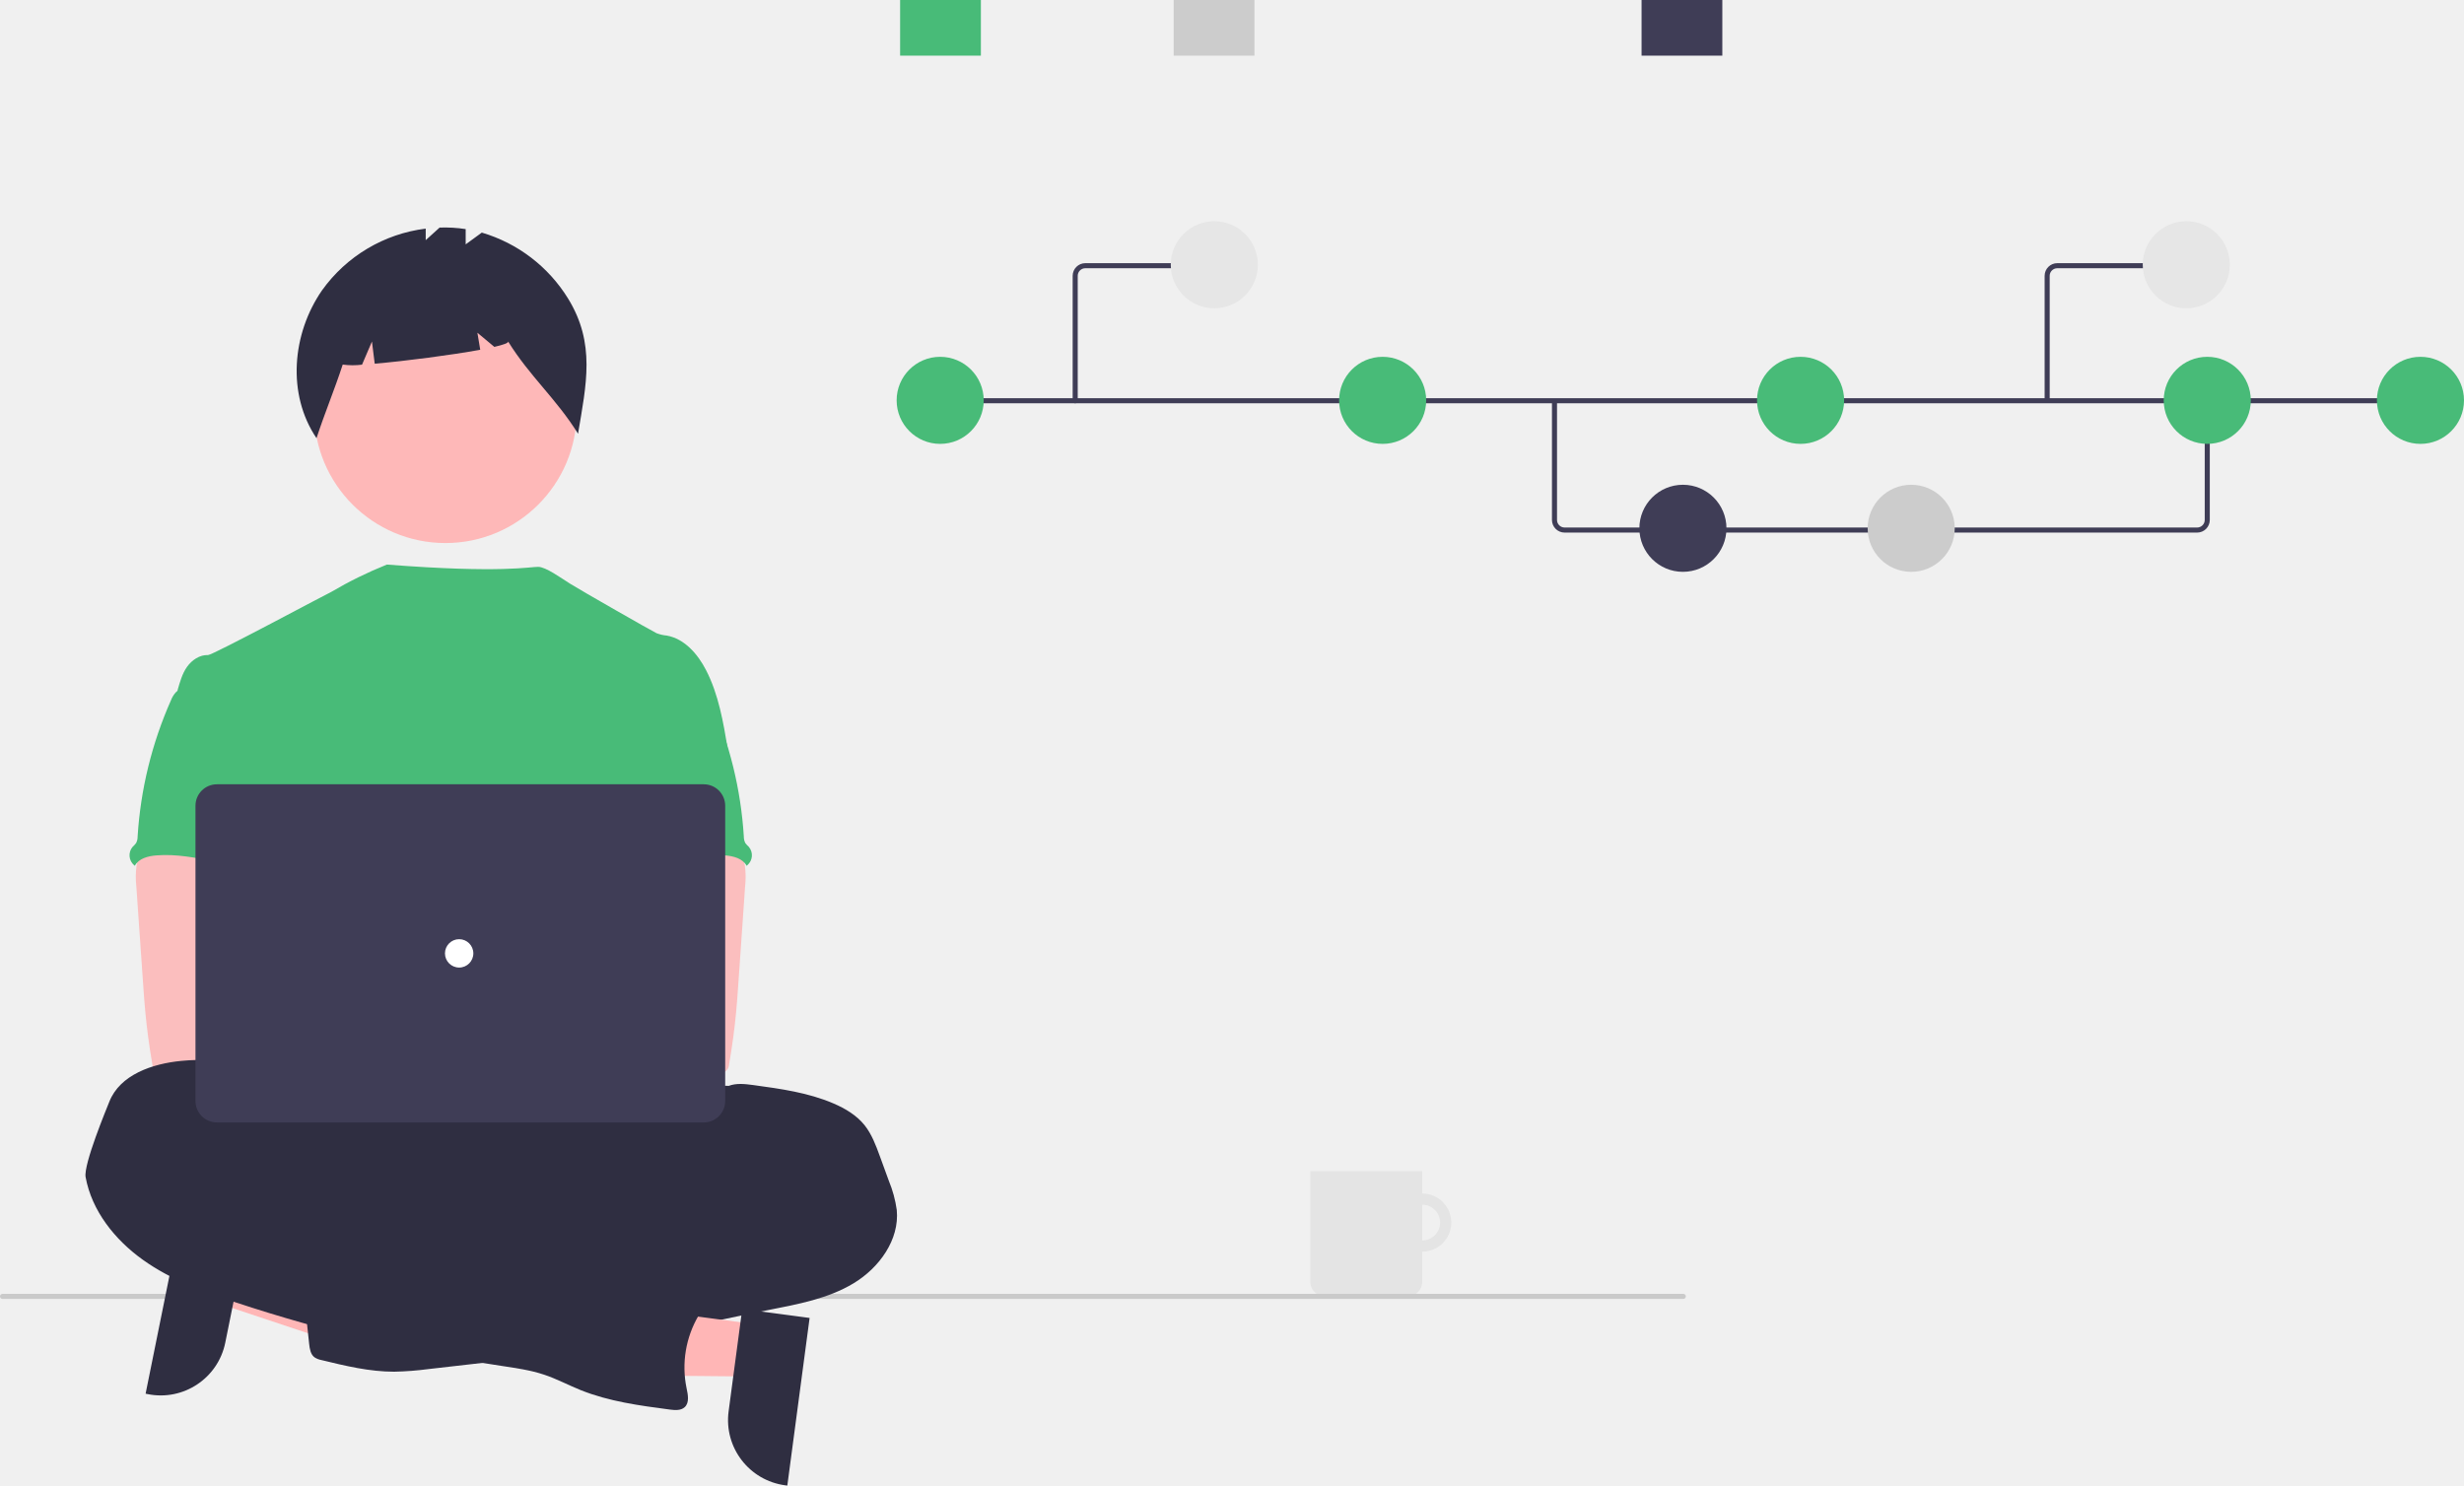
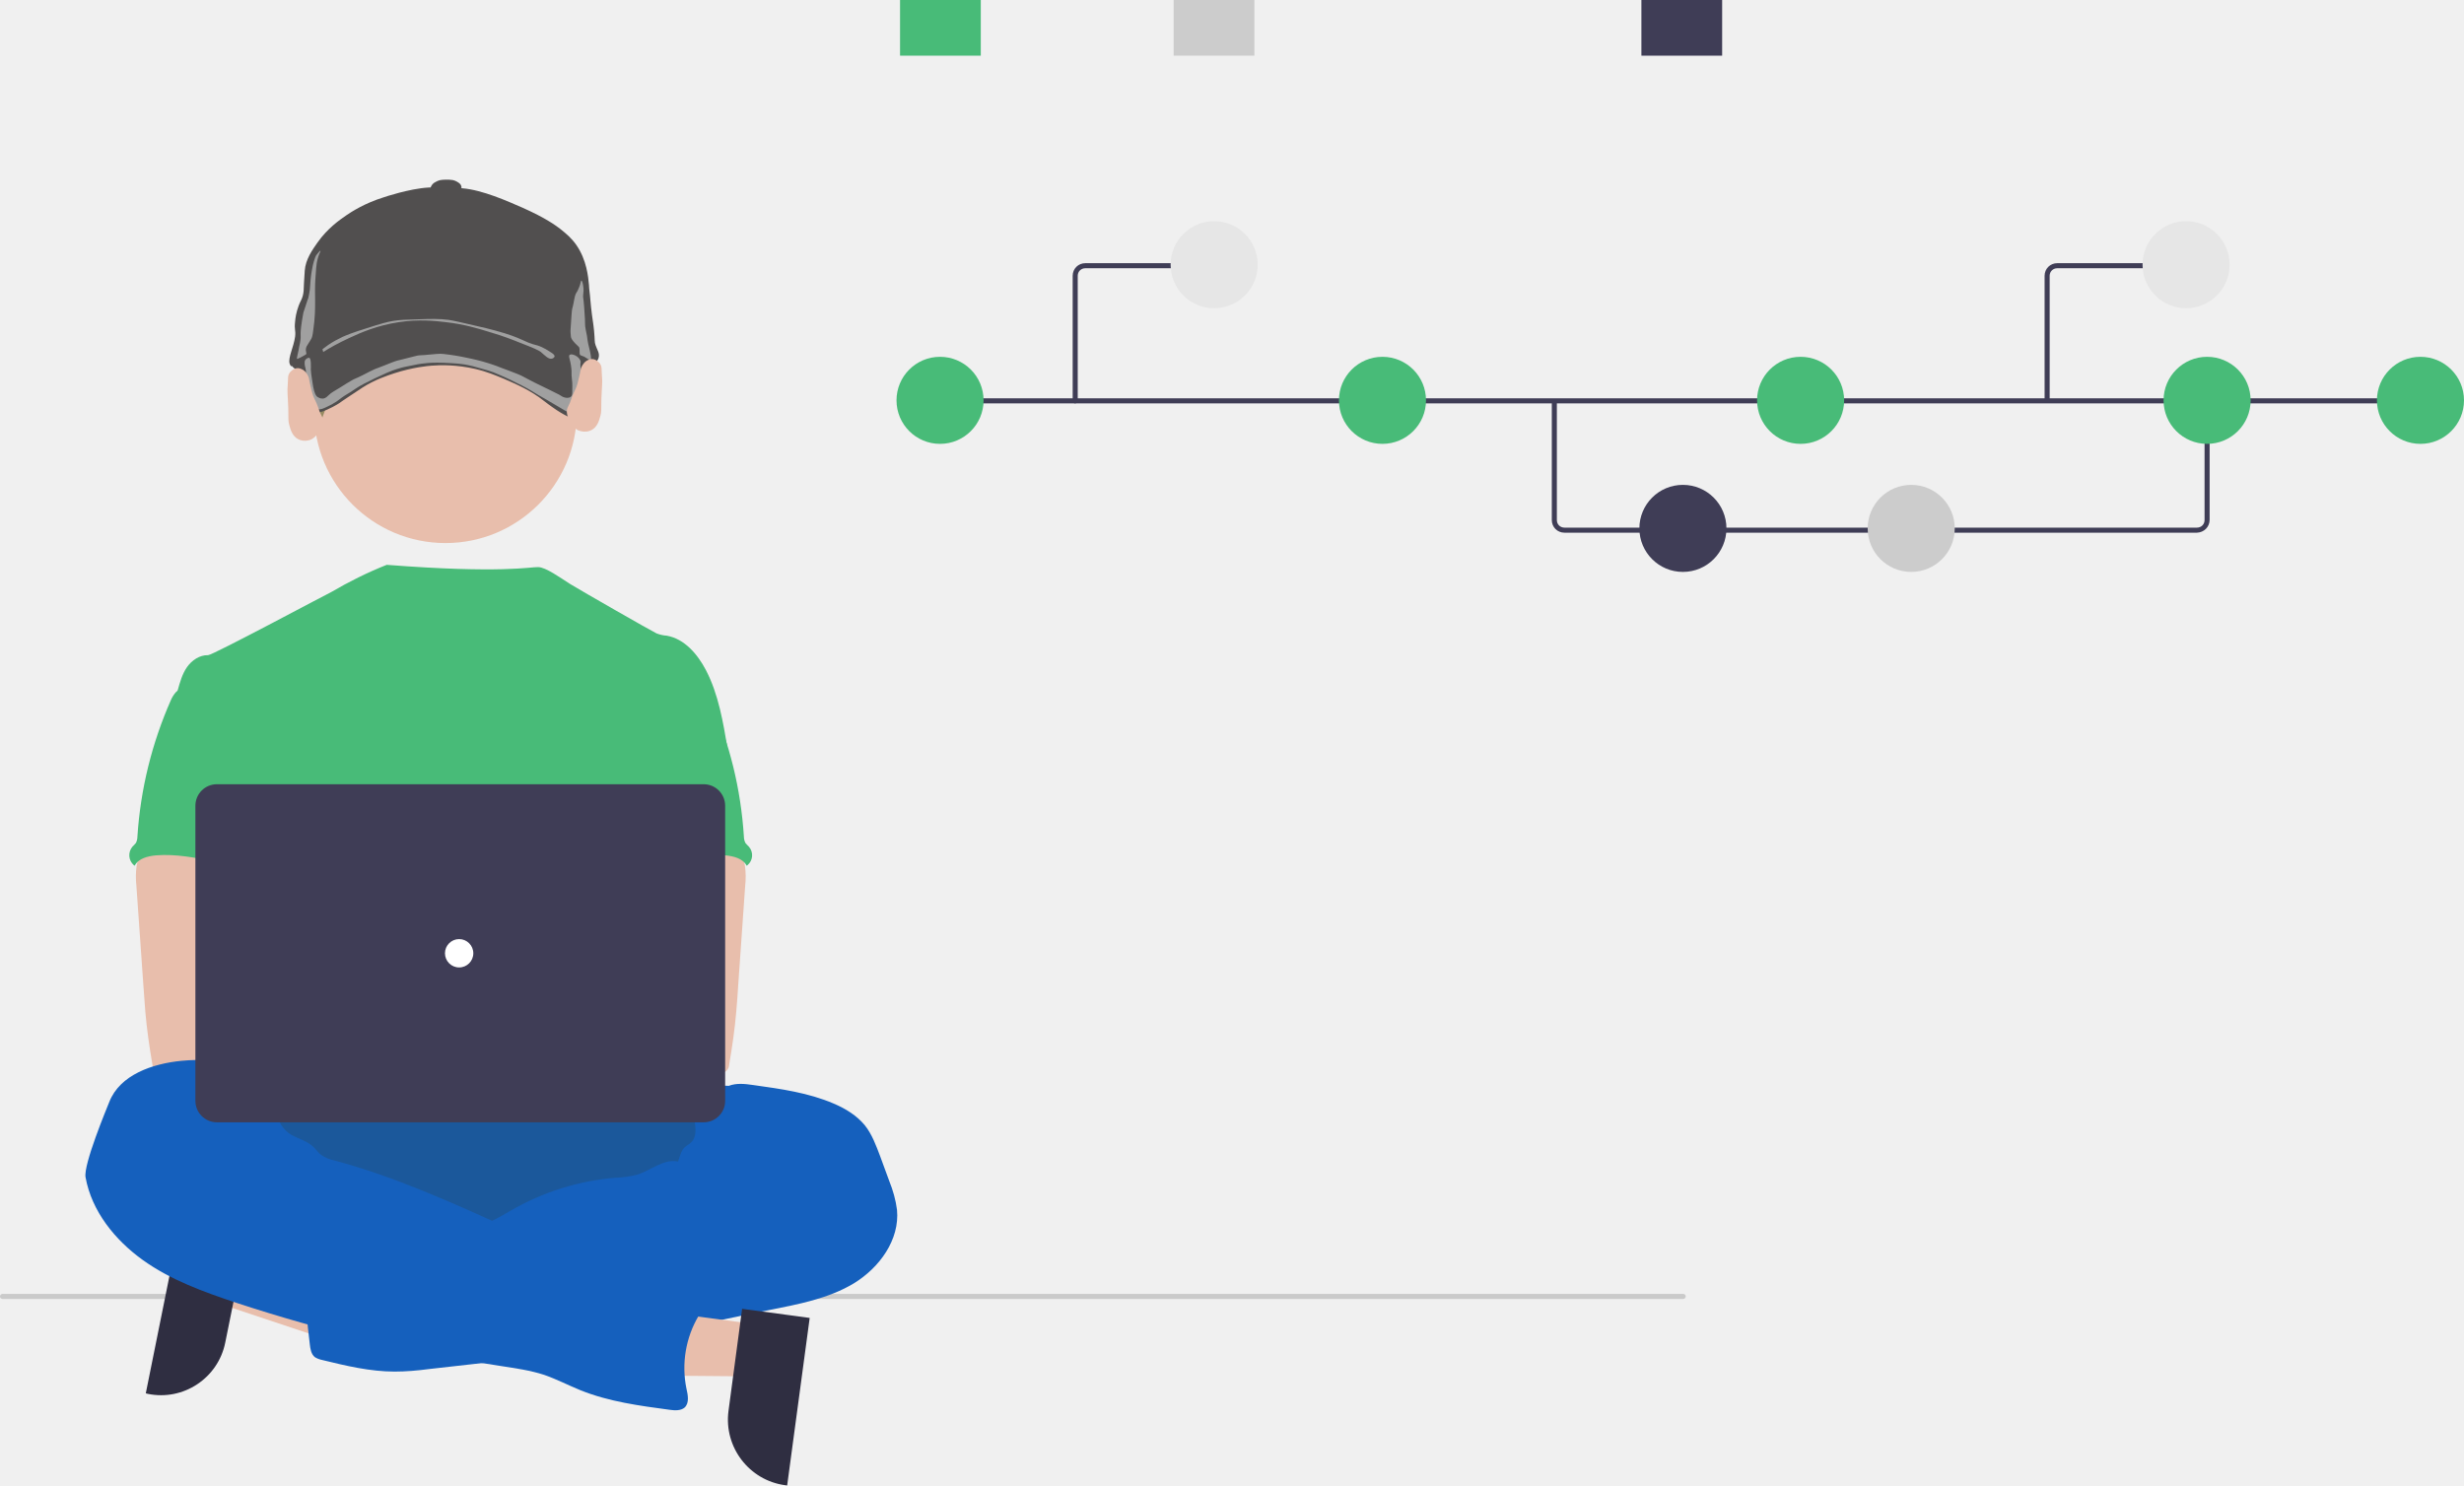
- <svg xmlns="http://www.w3.org/2000/svg" id="e7334088-53de-4589-99a2-090044ddfc90" data-name="Layer 1" width="973.461" height="587.025" viewBox="0 0 973.461 587.025">
-   <g id="f9b32178-6d95-472d-b482-6662972666de" data-name="Group 100">
-     <path id="f4b94a19-cbe0-459a-95a6-6ea3b3d72055" data-name="Path 1465" d="M675.147,628.1a11.49,11.49,0,1,0,11.49,11.49h0A11.49,11.49,0,0,0,675.147,628.1Zm0,18.561a7.071,7.071,0,1,1,7.071-7.071v0A7.071,7.071,0,0,1,675.147,646.661Z" transform="translate(-113.2693 -156.4874)" fill="#e4e4e4" />
-     <path id="abc0e0b3-f22e-4bee-9929-c6879640924e" data-name="Path 1467" d="M630.954,619.261h44.193v43.739a5.757,5.757,0,0,1-5.757,5.757h-32.679a5.757,5.757,0,0,1-5.757-5.757V619.261Z" transform="translate(-113.2693 -156.4874)" fill="#e4e4e4" />
-   </g>
-   <path id="e24b6f19-a0a0-4e73-9cfc-bbb7635ad236" data-name="Path 944" d="M778.403,669.758h-664.237a1.006,1.006,0,0,1,0-2h664.237a1.006,1.006,0,0,1,0,2Z" transform="translate(-113.2693 -156.4874)" fill="#cacaca" />
-   <polygon points="89.41 494.381 85.302 514.694 161.695 540.208 167.759 510.228 89.41 494.381" fill="#ffb6b6" />
-   <path d="M210.36,647.029l-8.091,40.003-0.0.002a26.011,26.011,0,0,1-30.65,20.335l-.828-.168,13.248-65.496Z" transform="translate(-113.2693 -156.4874)" fill="#2f2e41" />
-   <circle id="fd4e5ab9-ffc8-4bbb-9267-3af70c31dae1" data-name="Ellipse 276" cx="175.979" cy="162.713" r="51.871" fill="#feb8b8" />
-   <path id="a8c9bbe2-1461-49cf-8211-f8d251166dc5" data-name="Path 1461" d="M337.697,274.45a59.907,59.907,0,0,0-34.081-26.052l-6.368,4.647v-6.034a55.143,55.143,0,0,0-10.3-.6l-5.494,4.971v-4.558a59.335,59.335,0,0,0-40.932,24.347c-11.931,17.2-13.945,41.129-2.21,58.467,3.221-9.9,7.131-19.189,10.353-29.088a29.299,29.299,0,0,0,7.633.037l3.919-9.145,1.095,8.758c12.148-1.058,30.166-3.382,41.682-5.511l-1.12-6.719,6.7,5.583c3.528-.812,5.623-1.549,5.45-2.112,8.565,13.808,19.047,22.627,27.611,36.435C344.888,308.406,348.632,292.217,337.697,274.45Z" transform="translate(-113.2693 -156.4874)" fill="#2f2e41" />
-   <ellipse id="f6be96d1-713f-4c17-812c-ecd79c56fe95" data-name="Ellipse 260" cx="192.856" cy="464.787" rx="133.56" ry="37.359" fill="#2f2e41" />
-   <path d="M400.808,452.588c-1.784-10.731-3.624-21.668-8.611-31.335-3.278-6.332-8.481-12.366-15.495-13.618a14.99,14.99,0,0,1-4.035-.934c-2.055-.99-29.673-16.756-34.063-19.502-3.769-2.357-9.719-6.722-12.719-6.722-3.018-.066-14.591,2.627-59.76-.904a163.141,163.141,0,0,0-22.01,10.822c-.146-.096-46.882,25.001-48.638,24.935-3.325-.14-6.416,1.989-8.322,4.67-1.906,2.681-2.8,6-3.736,9.209,10.208,22.733,19.548,45.495,29.757,68.228a5.821,5.821,0,0,1,.738,2.8,6.834,6.834,0,0,1-1.27,2.8c-5.006,8.042-4.847,18.157-4.3,27.609.547,9.452,1.224,19.436-3,27.908-1.149,2.326-2.643,4.455-3.736,6.781-2.559,5.268-3.484,22.117-1.989,27.777l187.267,5.365C382.86,587.409,400.808,452.588,400.808,452.588Z" transform="translate(-113.2693 -156.4874)" fill="#48bb78" />
-   <path id="eb41f72e-aba6-4a16-bf55-c7027d2f1a4b" data-name="Path 1421" d="M167.233,498.445a33.063,33.063,0,0,0-.112,8.154l2.684,38.546c.252,3.633.5,7.257.841,10.881.644,7.033,1.606,14.01,2.8,20.977a3.736,3.736,0,0,0,3.829,3.633c11.815,2.5,24.022,2.4,36.08,1.719,18.4-1.027,65.474-2.97,68.35-6.706s1.2-9.779-2.55-12.8-65.871-10.386-65.871-10.386c.607-4.81,2.438-9.34,4.175-13.907,3.12-8.1,6.034-16.466,6.09-25.143s-3.213-17.8-10.321-22.771c-5.847-4.081-13.375-4.838-20.5-4.67-5.184.149-14.141-1.093-18.876.934C170.105,488.556,167.933,494.776,167.233,498.445Z" transform="translate(-113.2693 -156.4874)" fill="#fbbebe" />
-   <path id="a363f2f7-2464-40a1-ad01-344825aa0b75" data-name="Path 1423" d="M401.141,585.578c3.11-1.186,6.538-.757,9.872-.308,10.732,1.466,21.622,2.97,31.569,7.257,4.67,2,9.116,4.67,12.273,8.6,2.8,3.54,4.436,7.874,5.987,12.142l3.587,9.826a47.3,47.3,0,0,1,3.129,11.516c1.121,11.759-6.921,22.845-17.036,28.954s-22.023,8.284-33.624,10.563-23.247,4.8-34.8,7.472a140.086,140.086,0,0,1-16.373,3.222c-12.366,1.4-25.292-.663-37.042,3.428-4.67,1.635-9.256,4.063-14.1,5.193a87.745,87.745,0,0,1-9.751,1.485l-22.238,2.54a121.313,121.313,0,0,1-13.636,1.046c-9.713,0-19.268-2.3-28.7-4.6a7.258,7.258,0,0,1-2.8-1.13c-1.494-1.177-1.821-3.26-2.036-5.146q-1.429-12.525-2.5-25.077c-.224-2.718-.392-5.66,1.093-7.948,1.868-2.8,5.511-3.68,8.836-4.222a230.58,230.58,0,0,1,42.665-2.961c5.426-5.426,14.374-5.454,21.482-8.406a63.897,63.897,0,0,0,7.575-4.119,99.001,99.001,0,0,1,41.59-13.141,38.714,38.714,0,0,0,8.509-1.214c5.5-1.709,10.517-6.361,16.167-5.221.7-1.933,1.186-4.521,2.8-5.847.8-.682,1.793-1.139,2.531-1.868,1.56-1.578,1.7-4.063,1.466-6.267s-.757-4.464-.187-6.613a9.141,9.141,0,0,1,1.037-2.307C391.278,587.595,395.509,585.111,401.141,585.578Z" transform="translate(-113.2693 -156.4874)" fill="#2f2e41" />
-   <path id="b53ad979-99f4-4c6e-a0f8-957060c42096" data-name="Path 1430" d="M182.88,429.901a9.667,9.667,0,0,0-2.073,3.316,156.78,156.78,0,0,0-13.169,53.816,5.38,5.38,0,0,1-.607,2.606,11.403,11.403,0,0,1-1.373,1.485,5.156,5.156,0,0,0,.617,7.266q.127.107.261.206c1.541-2.9,5.23-3.848,8.509-4.1,15.7-1.242,31.036,6.062,46.783,5.511-1.111-3.839-2.709-7.528-3.615-11.413-4.007-17.251,5.987-36.033-.14-52.649-1.224-3.325-3.269-6.594-6.491-8.051a17.291,17.291,0,0,0-4.156-1.1c-3.979-.719-11.9-3.792-15.747-2.559-1.42.458-1.98,1.793-3.157,2.6C186.734,427.977,184.362,428.397,182.88,429.901Z" transform="translate(-113.2693 -156.4874)" fill="#48bb78" />
-   <path id="a1197c30-bfd4-4098-bcf9-2468e7a33bf1" data-name="Path 1421" d="M400.921,486.906c-4.735-2.027-13.692-.785-18.876-.934-7.125-.168-14.653.589-20.5,4.67-7.108,4.971-10.377,14.094-10.321,22.771s2.97,17.043,6.09,25.143c1.737,4.567,3.568,9.097,4.175,13.907,0,0-62.121,7.365-65.871,10.386s-5.426,9.064-2.55,12.8,92.615,7.487,104.43,4.987a3.736,3.736,0,0,0,3.829-3.633c1.194-6.967,2.156-13.944,2.8-20.977.341-3.624.589-7.248.841-10.881l2.684-38.546a33.064,33.064,0,0,0-.112-8.154C406.84,494.776,404.668,488.556,400.921,486.906Z" transform="translate(-113.2693 -156.4874)" fill="#fbbebe" />
-   <path id="ebe46053-6aac-4aa7-8615-21a6fa79538d" data-name="Path 1430" d="M386.251,426.835c-1.177-.807-1.737-2.142-3.157-2.6-3.847-1.233-11.768,1.84-15.747,2.559a17.291,17.291,0,0,0-4.156,1.1c-3.222,1.457-5.267,4.726-6.491,8.051-6.127,16.616,3.867,35.398-.14,52.649-.906,3.885-2.504,7.574-3.615,11.413,15.747.551,31.083-6.753,46.783-5.511,3.279.252,6.968,1.2,8.509,4.1q.134-.099.261-.206a5.156,5.156,0,0,0,.617-7.266,11.401,11.401,0,0,1-1.373-1.485,5.38,5.38,0,0,1-.607-2.606,156.78,156.78,0,0,0-13.169-53.816,9.667,9.667,0,0,0-2.073-3.316C390.411,428.397,388.039,427.977,386.251,426.835Z" transform="translate(-113.2693 -156.4874)" fill="#48bb78" />
-   <polygon points="299.243 523.378 296.513 543.921 215.975 543.166 220.005 512.846 299.243 523.378" fill="#ffb6b6" />
-   <path d="M433.122,677.272l-8.804,66.24-.838-.111a26.011,26.011,0,0,1-22.356-29.208l0-.002,5.377-40.457Z" transform="translate(-113.2693 -156.4874)" fill="#2f2e41" />
-   <path id="a0b0f7ea-4ed9-4447-aa64-e2335b2c3196" data-name="Path 1427" d="M223.039,595.974c0,.934-1.466,0-1.6-1-1.027-7.556-7.024-13.786-14.01-16.812s-14.944-3.185-22.509-2.466c-11.441,1.083-24.284,5.464-28.468,16.158-.99,2.5-10.264,24.76-9.359,29.766,2.438,13.356,11.572,24.779,22.64,32.69s24,12.637,36.9,16.9a639.949,639.949,0,0,0,104.607,24.984c5.753.869,11.563,1.672,17.073,3.521,4.931,1.653,9.545,4.128,14.365,6.071,11.208,4.5,23.266,6.108,35.211,7.687,2.036.262,4.371.448,5.875-.934,1.943-1.8,1.3-4.941.747-7.528a40.488,40.488,0,0,1,4.773-28.729c2-3.362,4.6-6.809,4.222-10.7-.448-4.539-4.969-7.752-9.471-8.481s-9.078.346-13.6.934a7.285,7.285,0,0,1-4.623-.458,9.235,9.235,0,0,1-1.812-1.606,20.482,20.482,0,0,0-23.854-3.334c-1.672.934-4.2-1.149-5.94-1.933l-19.642-8.892c-22.565-10.208-45.242-20.464-69.115-26.927a14.514,14.514,0,0,1-5.324-2.214c-1.186-.934-2.036-2.2-3.129-3.241-2.382-2.251-5.7-3.148-8.555-4.745S222.385,599.177,223.039,595.974Z" transform="translate(-113.2693 -156.4874)" fill="#2f2e41" />
-   <circle cx="160.617" cy="411.99" r="14" fill="#fbbebe" />
-   <circle cx="191.617" cy="411.99" r="14" fill="#fbbebe" />
-   <path d="M391.305,600.024H198.966a8.48,8.48,0,0,1-8.47-8.47V474.868a8.48,8.48,0,0,1,8.47-8.47H391.305a8.48,8.48,0,0,1,8.47,8.47V591.555A8.48,8.48,0,0,1,391.305,600.024Z" transform="translate(-113.2693 -156.4874)" fill="#3f3d56" />
-   <circle id="e793da3b-cee2-4a15-ae11-6dab45a6c728" data-name="Ellipse 263" cx="181.399" cy="376.724" r="5.604" fill="#fff" />
-   <path d="M981.299,366.94H731.406a5.006,5.006,0,0,1-5-5V314.84h2v47.1a3.003,3.003,0,0,0,3,3H981.299a3.003,3.003,0,0,0,3-3V314.51h2v47.429A5.006,5.006,0,0,1,981.299,366.94Z" transform="translate(-113.2693 -156.4874)" fill="#3f3d56" />
-   <rect x="371.397" y="157.352" width="587.22" height="2" fill="#3f3d56" />
-   <circle id="a67a4451-c7cc-402c-b29d-5a705f3c9418" data-name="Ellipse 264" cx="371.439" cy="158.196" r="17.202" fill="#48bb78" />
-   <circle id="abdb3fbf-f68e-433e-a33f-153626b38c76" data-name="Ellipse 266" cx="546.244" cy="158.196" r="17.202" fill="#48bb78" />
-   <circle id="ac293633-0933-4e21-a8aa-bc27ca4fbccc" data-name="Ellipse 268" cx="664.876" cy="208.757" r="17.202" fill="#3f3d56" />
-   <circle id="a0cd768d-b738-4d4b-9ab3-78ab535c7573" data-name="Ellipse 269" cx="755.063" cy="208.757" r="17.202" fill="#ccc" />
-   <circle id="b9eb3d2e-31e0-4fe2-be5c-79abb86bc227" data-name="Ellipse 270" cx="711.36" cy="158.196" r="17.202" fill="#48bb78" />
-   <circle id="aa04baac-fce0-420a-b86a-4a97f3079928" data-name="Ellipse 271" cx="956.259" cy="158.196" r="17.202" fill="#48bb78" />
-   <circle id="e92cf92c-058e-415c-ba96-766a57ee18d9" data-name="Ellipse 272" cx="872.029" cy="158.196" r="17.202" fill="#48bb78" />
-   <rect id="ac5bf8cc-574d-4509-9338-881c836fd832" data-name="Rectangle 207" x="648.539" width="31.906" height="21.99" fill="#3f3d56" />
-   <rect id="ad5a043d-52f1-4931-b771-e4991ef7f7f7" data-name="Rectangle 208" x="355.612" width="31.906" height="21.99" fill="#48bb78" />
-   <rect id="e5d95e83-bdd9-4322-95a9-5a9c4b449a8f" data-name="Rectangle 209" x="463.685" width="31.906" height="21.99" fill="#ccc" />
-   <path d="M538.051,315.84a1,1,0,0,1-1-1V265.477a5.006,5.006,0,0,1,5-5h48.675a1,1,0,0,1,0,2h-48.675a3.003,3.003,0,0,0-3,3v49.362A1,1,0,0,1,538.051,315.84Z" transform="translate(-113.2693 -156.4874)" fill="#3f3d56" />
-   <circle id="b0a7c1c1-8f27-441f-a84a-e44462cc473e" data-name="Ellipse 265" cx="479.744" cy="104.616" r="17.202" fill="#e6e6e6" />
-   <path d="M923.051,314.84h-2V265.477a5.006,5.006,0,0,1,5-5h48.675v2h-48.675a3.003,3.003,0,0,0-3,3Z" transform="translate(-113.2693 -156.4874)" fill="#3f3d56" />
-   <circle id="b3140cf1-cdb8-48ff-81af-ce41ed4f5739" data-name="Ellipse 265" cx="863.744" cy="104.616" r="17.202" fill="#e6e6e6" />
+ <svg xmlns="http://www.w3.org/2000/svg" version="1.1" id="e7334088-53de-4589-99a2-090044ddfc90" x="0px" y="0px" viewBox="0 0 973.5 587" style="enable-background:new 0 0 973.5 587;" xml:space="preserve">
+   <style type="text/css">
+ 	.st0{fill:#CACACA;}
+ 	.st1{fill:#E8BEAC;}
+ 	.st2{fill:#2F2E41;}
+ 	.st3{fill:#968A62;}
+ 	.st4{fill:#1B589B;}
+ 	.st5{fill:#48BB78;}
+ 	.st6{fill:#1560BD;}
+ 	.st7{fill:#FBBEBE;}
+ 	.st8{fill:#3F3D56;}
+ 	.st9{fill:#FFFFFF;}
+ 	.st10{fill:#CCCCCC;}
+ 	.st11{fill:#E6E6E6;}
+ 	.st12{fill:#514F4F;}
+ 	.st13{fill:#A0A0A0;}
+ </style>
+   <path id="e24b6f19-a0a0-4e73-9cfc-bbb7635ad236" class="st0" d="M665.1,513.3H0.9c-0.6-0.1-1-0.6-0.9-1.1c0.1-0.5,0.4-0.8,0.9-0.9  h664.2c0.6,0.1,1,0.6,0.9,1.1C666,512.8,665.6,513.2,665.1,513.3z" />
+   <polygon class="st1" points="89.4,494.4 85.3,514.7 161.7,540.2 167.8,510.2 " />
+   <path class="st2" d="M97.1,490.5l-8.1,40l0,0c-2.8,14.1-16.6,23.2-30.6,20.3l-0.8-0.2l13.2-65.5L97.1,490.5z" />
+   <circle id="fd4e5ab9-ffc8-4bbb-9267-3af70c31dae1" class="st1" cx="176" cy="162.7" r="51.9" />
+   <path id="a8c9bbe2-1461-49cf-8211-f8d251166dc5" class="st3" d="M224.4,117.5c-7.8-12.4-19.9-21.5-34.1-25.6l-6.4,4.6v-5.9  c-3.4-0.5-6.9-0.7-10.3-0.6l-5.5,4.9v-4.5c-16.4,2-31.3,10.7-40.9,23.9c-11.9,16.9-13.9,40.5-2.2,57.5c3.2-9.7,7.1-18.9,10.4-28.6  c2.5,0.3,5.1,0.4,7.6,0l3.9-9l1.1,8.6c12.1-1,30.2-3.3,41.7-5.4l-1.1-6.6l6.7,5.5c3.5-0.8,5.6-1.5,5.5-2.1  c8.6,13.6,19,22.3,27.6,35.8C231.6,150.9,235.4,135,224.4,117.5z" />
+   <ellipse id="f6be96d1-713f-4c17-812c-ecd79c56fe95" class="st4" cx="192.9" cy="464.8" rx="133.6" ry="37.4" />
+   <path class="st5" d="M287.5,296.1c-1.8-10.7-3.6-21.7-8.6-31.3c-3.3-6.3-8.5-12.4-15.5-13.6c-1.4-0.1-2.7-0.4-4-0.9  c-2.1-1-29.7-16.8-34.1-19.5c-3.8-2.4-9.7-6.7-12.7-6.7c-3-0.1-14.6,2.6-59.8-0.9c-7.6,3-15,6.7-22,10.8c-0.1-0.1-46.9,25-48.6,24.9  c-3.3-0.1-6.4,2-8.3,4.7c-1.9,2.7-2.8,6-3.7,9.2c10.2,22.7,19.5,45.5,29.8,68.2c0.5,0.9,0.7,1.8,0.7,2.8c-0.2,1-0.6,2-1.3,2.8  c-5,8-4.8,18.2-4.3,27.6c0.5,9.5,1.2,19.4-3,27.9c-1.1,2.3-2.6,4.5-3.7,6.8c-2.6,5.3-3.5,22.1-2,27.8l187.3,5.4  C269.6,430.9,287.5,296.1,287.5,296.1z" />
+   <path id="eb41f72e-aba6-4a16-bf55-c7027d2f1a4b" class="st1" d="M54,342c-0.4,2.7-0.4,5.4-0.1,8.2l2.7,38.5  c0.3,3.6,0.5,7.3,0.8,10.9c0.6,7,1.6,14,2.8,21c0.1,2.1,1.8,3.7,3.8,3.6c11.8,2.5,24,2.4,36.1,1.7c18.4-1,65.5-3,68.3-6.7  s1.2-9.8-2.5-12.8S100,396,100,396c0.6-4.8,2.4-9.3,4.2-13.9c3.1-8.1,6-16.5,6.1-25.1s-3.2-17.8-10.3-22.8  c-5.8-4.1-13.4-4.8-20.5-4.7c-5.2,0.1-14.1-1.1-18.9,0.9C56.8,332.1,54.7,338.3,54,342z" />
+   <path id="a363f2f7-2464-40a1-ad01-344825aa0b75" class="st6" d="M287.9,429.1c3.1-1.2,6.5-0.8,9.9-0.3c10.7,1.5,21.6,3,31.6,7.3  c4.7,2,9.1,4.7,12.3,8.6c2.8,3.5,4.4,7.9,6,12.1l3.6,9.8c1.5,3.7,2.6,7.6,3.1,11.5c1.1,11.8-6.9,22.8-17,29  c-10.1,6.1-22,8.3-33.6,10.6c-11.6,2.3-23.2,4.8-34.8,7.5c-5.4,1.4-10.9,2.5-16.4,3.2c-12.4,1.4-25.3-0.7-37,3.4  c-4.7,1.6-9.3,4.1-14.1,5.2c-3.2,0.7-6.5,1.2-9.8,1.5l-22.2,2.5c-4.5,0.6-9.1,1-13.6,1c-9.7,0-19.3-2.3-28.7-4.6  c-1-0.2-2-0.6-2.8-1.1c-1.5-1.2-1.8-3.3-2-5.1c-1-8.4-1.8-16.7-2.5-25.1c-0.2-2.7-0.4-5.7,1.1-7.9c1.9-2.8,5.5-3.7,8.8-4.2  c14.1-2.3,28.4-3.3,42.7-3c5.4-5.4,14.4-5.5,21.5-8.4c2.6-1.2,5.1-2.6,7.6-4.1c12.7-7.4,26.9-11.9,41.6-13.1  c2.9-0.1,5.7-0.5,8.5-1.2c5.5-1.7,10.5-6.4,16.2-5.2c0.7-1.9,1.2-4.5,2.8-5.8c0.8-0.7,1.8-1.1,2.5-1.9c1.6-1.6,1.7-4.1,1.5-6.3  s-0.8-4.5-0.2-6.6c0.2-0.8,0.6-1.6,1-2.3C278,431.1,282.2,428.6,287.9,429.1z" />
+   <path id="b53ad979-99f4-4c6e-a0f8-957060c42096" class="st5" d="M69.6,273.4c-0.9,1-1.6,2.1-2.1,3.3c-7.5,17-12,35.2-13.2,53.8  c0,0.9-0.2,1.8-0.6,2.6c-0.4,0.5-0.9,1-1.4,1.5c-1.8,2.2-1.6,5.4,0.6,7.3c0.1,0.1,0.2,0.1,0.3,0.2c1.5-2.9,5.2-3.8,8.5-4.1  c15.7-1.2,31,6.1,46.8,5.5c-1.1-3.8-2.7-7.5-3.6-11.4c-4-17.3,6-36-0.1-52.6c-1.2-3.3-3.3-6.6-6.5-8.1c-1.3-0.5-2.7-0.9-4.2-1.1  c-4-0.7-11.9-3.8-15.7-2.6c-1.4,0.5-2,1.8-3.2,2.6C73.5,271.5,71.1,271.9,69.6,273.4z" />
+   <path id="a1197c30-bfd4-4098-bcf9-2468e7a33bf1" class="st1" d="M287.7,330.4c-4.7-2-13.7-0.8-18.9-0.9c-7.1-0.2-14.7,0.6-20.5,4.7  c-7.1,5-10.4,14.1-10.3,22.8c0.1,8.7,3,17,6.1,25.1c1.7,4.6,3.6,9.1,4.2,13.9c0,0-62.1,7.4-65.9,10.4s-5.4,9.1-2.5,12.8  s92.6,7.5,104.4,5c2.1,0.1,3.8-1.6,3.8-3.6c1.2-7,2.2-13.9,2.8-21c0.3-3.6,0.6-7.2,0.8-10.9l2.7-38.5c0.3-2.7,0.3-5.5-0.1-8.2  C293.6,338.3,291.4,332.1,287.7,330.4z" />
+   <path id="ebe46053-6aac-4aa7-8615-21a6fa79538d" class="st5" d="M273,270.3c-1.2-0.8-1.7-2.1-3.2-2.6c-3.8-1.2-11.8,1.8-15.7,2.6  c-1.4,0.2-2.8,0.6-4.2,1.1c-3.2,1.5-5.3,4.7-6.5,8.1c-6.1,16.6,3.9,35.4-0.1,52.6c-0.9,3.9-2.5,7.6-3.6,11.4  c15.7,0.6,31.1-6.8,46.8-5.5c3.3,0.3,7,1.2,8.5,4.1c0.1-0.1,0.2-0.1,0.3-0.2c2.2-1.8,2.5-5.1,0.6-7.3c-0.5-0.5-1-1-1.4-1.5  c-0.4-0.8-0.6-1.7-0.6-2.6c-1.2-18.6-5.6-36.8-13.2-53.8c-0.5-1.2-1.2-2.4-2.1-3.3C277.1,271.9,274.8,271.5,273,270.3z" />
+   <polygon class="st1" points="299.2,523.4 296.5,543.9 216,543.2 220,512.8 " />
+   <path class="st2" d="M319.9,520.8L311,587l-0.8-0.1c-14.2-1.9-24.2-15-22.4-29.2l0,0l5.4-40.5L319.9,520.8z" />
+   <path id="a0b0f7ea-4ed9-4447-aa64-e2335b2c3196" class="st6" d="M109.8,439.5c0,0.9-1.5,0-1.6-1c-1-7.6-7-13.8-14-16.8  s-14.9-3.2-22.5-2.5c-11.4,1.1-24.3,5.5-28.5,16.2c-1,2.5-10.3,24.8-9.4,29.8c2.4,13.4,11.6,24.8,22.6,32.7s24,12.6,36.9,16.9  c34.1,11.2,69.1,19.6,104.6,25c5.8,0.9,11.6,1.7,17.1,3.5c4.9,1.7,9.5,4.1,14.4,6.1c11.2,4.5,23.3,6.1,35.2,7.7  c2,0.3,4.4,0.4,5.9-0.9c1.9-1.8,1.3-4.9,0.7-7.5c-2-9.8-0.3-20.1,4.8-28.7c2-3.4,4.6-6.8,4.2-10.7c-0.4-4.5-5-7.8-9.5-8.5  s-9.1,0.3-13.6,0.9c-1.5,0.4-3.2,0.2-4.6-0.5c-0.7-0.5-1.3-1-1.8-1.6c-6.4-6.2-16-7.5-23.9-3.3c-1.7,0.9-4.2-1.1-5.9-1.9l-19.6-8.9  c-22.6-10.2-45.2-20.5-69.1-26.9c-1.9-0.4-3.7-1.1-5.3-2.2c-1.2-0.9-2-2.2-3.1-3.2c-2.4-2.3-5.7-3.1-8.6-4.7  S109.1,442.7,109.8,439.5z" />
+   <circle class="st7" cx="160.6" cy="412" r="14" />
+   <circle class="st7" cx="191.6" cy="412" r="14" />
+   <path class="st8" d="M278,443.5H85.7c-4.7,0-8.5-3.8-8.5-8.5V318.4c0-4.7,3.8-8.5,8.5-8.5H278c4.7,0,8.5,3.8,8.5,8.5v116.7  C286.5,439.7,282.7,443.5,278,443.5z" />
+   <circle id="e793da3b-cee2-4a15-ae11-6dab45a6c728" class="st9" cx="181.4" cy="376.7" r="5.6" />
+   <path class="st8" d="M868,210.5H618.1c-2.8,0-5-2.2-5-5v-47.1h2v47.1c0,1.7,1.3,3,3,3H868c1.7,0,3-1.3,3-3V158h2v47.4  C873,208.2,870.8,210.4,868,210.5z" />
+   <rect x="371.4" y="157.4" class="st8" width="587.2" height="2" />
+   <circle id="a67a4451-c7cc-402c-b29d-5a705f3c9418" class="st5" cx="371.4" cy="158.2" r="17.2" />
+   <circle id="abdb3fbf-f68e-433e-a33f-153626b38c76" class="st5" cx="546.2" cy="158.2" r="17.2" />
+   <circle id="ac293633-0933-4e21-a8aa-bc27ca4fbccc" class="st8" cx="664.9" cy="208.8" r="17.2" />
+   <circle id="a0cd768d-b738-4d4b-9ab3-78ab535c7573" class="st10" cx="755.1" cy="208.8" r="17.2" />
+   <circle id="b9eb3d2e-31e0-4fe2-be5c-79abb86bc227" class="st5" cx="711.4" cy="158.2" r="17.2" />
+   <circle id="aa04baac-fce0-420a-b86a-4a97f3079928" class="st5" cx="956.3" cy="158.2" r="17.2" />
+   <circle id="e92cf92c-058e-415c-ba96-766a57ee18d9" class="st5" cx="872" cy="158.2" r="17.2" />
+   <rect id="ac5bf8cc-574d-4509-9338-881c836fd832" x="648.5" class="st8" width="31.9" height="22" />
+   <rect id="ad5a043d-52f1-4931-b771-e4991ef7f7f7" x="355.6" class="st5" width="31.9" height="22" />
+   <rect id="e5d95e83-bdd9-4322-95a9-5a9c4b449a8f" x="463.7" class="st10" width="31.9" height="22" />
+   <path class="st8" d="M424.8,159.4c-0.6,0-1-0.4-1-1V109c0-2.8,2.2-5,5-5h48.7c0.6,0,1,0.4,1,1s-0.4,1-1,1h-48.7c-1.7,0-3,1.3-3,3  v49.4C425.8,158.9,425.3,159.4,424.8,159.4z" />
+   <circle id="b0a7c1c1-8f27-441f-a84a-e44462cc473e" class="st11" cx="479.7" cy="104.6" r="17.2" />
+   <path class="st8" d="M809.8,158.4h-2V109c0-2.8,2.2-5,5-5h48.7v2h-48.7c-1.7,0-3,1.3-3,3V158.4z" />
+   <circle id="b3140cf1-cdb8-48ff-81af-ce41ed4f5739" class="st11" cx="863.7" cy="104.6" r="17.2" />
+   <path class="st12" d="M114.4,143.6c-0.6-2.4,1.6-6.3,2.2-10.6c0.3-2.7-0.4-2.5,0-6c0.1-1.3,0.4-3.5,1.4-6.2c0.8-2.1,1.1-2.1,1.6-3.8  c0.4-1.5,0.4-2.4,0.5-5.1c0,0,0.1-1.3,0.3-4.9c0.3-4.5,3.1-8.4,5-11.1c4-5.7,8.8-9,11.4-10.8c1.9-1.3,7.2-4.8,15-7.2h0  c0,0,10-3.4,17.6-3.8c0.2,0,0.5,0,0.8,0c0,0,6.8-0.2,12.5,0.3c8,0.7,17.6,5,23.8,7.7c9.4,4.2,13.2,7.1,14.9,8.4  c2.5,2,4.4,3.6,6.3,6.3c4.1,5.9,4.7,12.6,5,15.8c0,0.4,0.1,1.9,0.4,4.2c0.1,0.7,0.2,2.7,0.4,4.4c0.6,5.5,0.8,5.5,1.2,9.4  c0.4,4.2,0.1,4.3,0.6,5.8c0.7,2,1.5,2.9,1.3,4.5c-0.2,1.5-1,1.9-2,3.6c-2,3.3-1.7,6.7-1.6,8.2c0.2,2.9,1.2,3.3,1.2,6.5  c0,1.8,0,3.1-1,4.3c-1.9,2.1-5.6,2-6,1.9c-0.9-0.1-2.6-0.3-7.2-3.3c-2.7-1.8-4.6-3.3-5-3.6c-5.4-4.3-11.1-6.7-15.9-8.8  c-3.4-1.4-6.6-2.8-11.3-3.9c-7.4-1.7-13.7-1.6-17.3-1.3c-1.3,0.1-7.3,0.6-14.7,3c-3,1-7.6,2.5-12.5,5.6c-4.9,3.2-8.4,5.6-8.4,5.6  c-0.6,0.5-2.6,1.8-5.5,3.1c-3.3,1.5-4.7,1.4-5.5,1.2c-1.7-0.4-2.8-1.4-3.3-1.9c-1.3-1.3-1.6-2.7-2.1-4.8c-0.5-2.1-0.8-3.5-0.5-5.4  c0.2-1.3-0.2-2.7-0.2-4c0-0.1,0-0.5-0.3-0.7c-0.2-0.2-0.4-0.2-0.5-0.3c-0.8-0.2-1.4-1-1.8-1.4C115.2,145.1,114.7,144.5,114.4,143.6z  " />
+   <path class="st12" d="M176.1,71c-1.5,0-2.1,0.2-2.3,0.2c-0.7,0.2-1.2,0.4-1.5,0.6c-0.4,0.2-1,0.5-1.4,1c-0.2,0.2-1.1,1.3-0.8,2.5  c0.4,1.2,2,1.7,3,2.1c2.7,0.9,5.1,0.1,5.5,0c0.9-0.3,2.4-0.7,3.2-1.9c0.2-0.3,0.8-1.2,0.4-2.1c-0.2-0.6-0.6-0.9-1-1.2  c-1.1-0.8-2.3-1.1-2.8-1.1C177.9,71,177.3,71,176.1,71z" />
+   <path class="st13" d="M126.6,99.1c0.2,0.1-0.7,1.4-1.2,3.6c-0.2,0.7-0.3,1.4-0.5,3.4c-0.3,3.5-0.4,6.2-0.4,6.2c-0.1,2.4,0,2.3,0,6.1  c0,2.5,0,3.8-0.1,5.7c-0.1,2.3-0.3,3.6-0.6,6.1c-0.3,2.5-0.5,3.2-1,4c-0.2,0.3-0.6,0.9-1.3,2.1c-0.3,0.4-0.5,0.8-0.6,1.3  c-0.1,0.5-0.1,1,0,1.2c0.1,0.8,0.2,0.8,0.1,1.1c-0.1,0.2-0.2,0.2-1.4,0.9c-1.6,0.9-0.8,0.4-1.4,0.7c-0.6,0.3-0.7,0.4-0.8,0.3  c-0.2-0.1,0-0.8,0.2-1.8c0.3-1,0.4-2,0.6-3c0.3-1.2,0.4-1.8,0.5-2.6c0.2-1.4,0-1.7,0.1-3.5c0.1-1.2,0.2-2.2,0.5-4.1  c0.3-1.7,0.4-2.5,0.6-3.4c0.1-0.4,0.4-1.3,1-3c0.7-2.1,0.7-2.2,0.9-2.6c0.3-1.2,0.4-2.1,0.6-3.2c0.2-1.8,0.1-1.9,0.3-3.9  c0.1-0.7,0.2-2.3,0.6-4.3c0.2-1.2,0.4-2.1,0.7-3.1c0.4-1.4,0.7-2,0.9-2.4C125.6,100,126.4,99,126.6,99.1z" />
+   <path class="st13" d="M229.7,110.9c0.3,0,0.6,1.2,0.7,2c0.3,1.6,0.1,2.6,0,3.7c-0.1,1.2,0.1,0.7,0.4,4.8c0.1,1.5,0.2,2.8,0.3,4.6  c0.1,1.9,0,2,0.1,3c0.2,1.5,0.3,1.5,0.7,3.7c0.3,1.9,0.2,1.9,0.5,3.2c0.1,0.4,0.1,0.3,0.6,2.5c0,0,0.2,0.8,0.4,2  c0.2,1.4,0.2,1.8,0,1.9c-0.1,0.1-0.3,0-0.7-0.2c-1.1-0.6-1.3-0.8-1.8-1.1c-1-0.5-1.5-0.4-1.8-0.9c0-0.1-0.1-0.1-0.1-0.7  c0-1.3,0-1.5-0.1-1.9c-0.1-0.4-0.4-0.6-0.7-0.9c-0.4-0.3-1.7-1.6-2.3-2.6c-0.4-0.6-0.4-1.4-0.5-2.8c0-0.7,0-1,0.2-3.6  c0.1-1.5,0.1-2,0.2-3.1c0.1-1.6,0.2-2.1,0.3-2.6c0.2-0.9,0.3-0.9,0.5-2.1c0.4-1.9,0.3-1.9,0.6-2.9c0.4-1.4,0.8-1.3,1.4-2.9  C229.5,112.1,229.4,110.9,229.7,110.9z" />
+   <path class="st13" d="M225.1,140.2c0.9-0.6,3.6,0.6,4.2,2.3c0.2,0.4,0.1,0.7,0,1.4c0,1.4,0.2,1.9,0.5,3.9c0.5,2.8,0.1,2.5,0.6,5.1  c0.3,1.7,0.5,2.1,0.7,3.8c0.1,0.8,0.1,1.5,0.2,3c0,1.2,0,1.7-0.2,2.4c-0.2,0.5-0.5,1.3-1.2,1.7c-0.7,0.3-1.4,0.3-2.1,0.1  c-2.5-0.5-4.4-1.5-5-1.9c-1.7-1-2.5-1.5-4.4-2.6c-2.5-1.5-2.4-1.4-5.7-3.3c-2.6-1.6-2.9-1.8-4.5-2.7c-1.5-0.8-2.6-1.4-3.9-2  c-1.4-0.7-3.1-1.6-5.4-2.6c-1.6-0.7-2.6-1.1-4-1.7c-1.4-0.5-2.6-0.9-4.2-1.3c-1.5-0.4-2.5-0.7-3.9-1.1c-1-0.2-2.4-0.6-4.1-0.8  c-1.5-0.2-2.6-0.3-4.5-0.4c-2.1-0.1-3.5-0.2-5.5-0.2c-3,0-5.3,0.3-6,0.4c-0.9,0.1-2,0.3-4.4,0.8c-2.4,0.5-3.1,0.6-3.7,0.8  c-1.4,0.4-2.4,0.7-3.5,1.1c-1.6,0.6-2.7,1.1-4.6,2c-2.1,0.9-3.6,1.7-4,1.9c-2.2,1.1-3.3,1.6-4.6,2.4c-1.2,0.7-1.2,0.8-3.2,2.1  c-1.6,1-1.7,1-2.6,1.6c-1.7,1.1-1.7,1.3-3.2,2.3c-1.4,0.9-2.5,1.5-3.4,1.9c-2,1-2.7,1.1-2.9,1.1c-0.7,0.1-2.1,0.3-3.2-0.3  c-0.3-0.2-0.7-0.5-1.3-2c-0.2-0.6-0.6-1.7-0.9-4.1c-0.2-1.8-0.2-3.1-0.3-3.6c0-1.2,0.1-1.3,0-2.7c0-1.9,0-2.9-0.2-3.4  c-0.1-0.4-0.5-1.8-0.3-2.9c0-0.1,0.1-0.2,0.2-0.4c0.3-0.6,1.2-1,1.6-0.9c0.2,0.1,0.5,0.4,0.6,1.9c0.1,1.4,0,2.4,0,2.7  c0,0.7,0.2,2.3,0.7,5.4c0.1,0.9,0.3,1.8,0.6,3c0.5,1.7,0.9,2.2,1.4,2.5c0.2,0.1,1,0.7,2.1,0.6c1.2-0.1,1.7-0.9,3-2  c0.2-0.2,1.3-0.9,3.5-2.2c2.4-1.5,3.5-2.2,4.9-3c1.4-0.8,1.2-0.5,4.2-2c3-1.5,3.2-1.7,4.8-2.4c1-0.4,0.7-0.3,3.9-1.5  c2.6-1,2.9-1.2,4.1-1.6c0.3-0.1,0.8-0.3,3.8-1c3-0.8,4.5-1.1,5.2-1.3c1.3-0.2,0.9,0,4.9-0.4c2.4-0.2,2.9-0.3,4.1-0.3  c0.7,0,1.6,0.1,3.8,0.4c3,0.4,5.2,0.9,5.8,1c1.8,0.4,4,0.8,6.9,1.6c1,0.3,3.2,0.9,5.9,1.9c1.3,0.5,0.9,0.4,4.2,1.6  c3.6,1.4,4,1.5,5.3,2.1c1,0.5,0.7,0.4,3.6,1.9c1.3,0.7,2.4,1.2,4,2c2.8,1.4,2.6,1.3,3.7,1.8c2.4,1.2,3.6,1.8,3.8,1.9  c0.8,0.5,1.3,0.9,2.2,1.1c0.3,0.1,1.6,0.3,2.3-0.3c0.6-0.4,0.6-1.2,0.6-1.9c0-2.2,0.1-3.3-0.1-4.6c-0.4-3.3,0-2.8-0.3-5  C225.3,141.8,224.4,140.7,225.1,140.2z" />
+   <path class="st13" d="M127.7,139.1c2.5-1.6,5.9-3.5,10.2-5.5c4.7-2.2,11.1-5,19.7-6.3c8-1.2,14.2-0.5,18.5,0  c7.1,0.8,12.5,2.4,17.6,4c5.2,1.5,8.9,3,11.9,4.2c4.9,1.9,7.3,2.9,8.2,3.7c1.3,1.1,3,3,4.4,2.5c0,0,0.8-0.3,0.9-0.8  c0.1-0.6-0.7-1.2-1.2-1.5c-3.5-2.4-5.6-2.9-5.6-2.9c-5.8-1.4-5.3-2.8-16.7-5.9c-2.3-0.6-4.1-1.1-7.8-1.9c-5.6-1.3-8.5-2-10.6-2.3  c-3.8-0.5-6.8-0.4-12.8-0.2c-4.3,0.1-6.4,0.2-9,0.6c-2.5,0.4-5.2,1.2-10.5,2.9c-5.8,1.8-7.9,2.7-9.5,3.4c-1.9,0.9-3.8,1.9-5.7,3.2  c-1,0.7-1.7,1.3-2.3,1.7" />
+   <path class="st1" d="M122.6,173.8c-0.2,0.1-2.5,0.9-4.7-0.2c-2.4-1.2-3.1-3.8-3.6-5.6c-0.5-1.8-0.3-2.3-0.4-6.6  c-0.2-5.6-0.5-6.5-0.2-9.6c0.2-1.9-0.2-3.4,0.9-4.7c0.1-0.1,1.1-1.4,2.7-1.6c0.8-0.1,1.5,0.2,1.7,0.3c1.6,0.6,2.4,2.1,2.7,2.7  c0.5,1,0.3,1.2,1,4.1c0.4,1.6,0.6,2.7,1.1,4c0.4,1.1,0.5,1,1.2,2.6c0.8,1.8,0.7,2,1.3,3.5c0.8,1.8,1.1,2,1.2,2.9  c0.2,1.2-0.2,2.3-0.5,3.1c-0.4,1.2-1,2-1.2,2.3C125.2,171.8,124.3,173.1,122.6,173.8z" />
+   <path class="st1" d="M228.9,170.2c0.2,0.1,2.5,0.9,4.7-0.2c2.4-1.2,3.1-3.8,3.6-5.6c0.5-1.8,0.3-2.3,0.4-6.6  c0.2-5.6,0.5-6.5,0.2-9.6c-0.2-1.9,0.2-3.4-0.9-4.7c-0.1-0.1-1.1-1.4-2.7-1.6c-0.8-0.1-1.5,0.2-1.7,0.3c-1.6,0.6-2.4,2.1-2.7,2.7  c-0.5,1-0.3,1.2-1,4.1c-0.4,1.6-0.6,2.7-1.1,4c-0.4,1.1-0.5,1-1.2,2.6c-0.8,1.8-0.7,2-1.3,3.5c-0.8,1.8-1.1,2-1.2,2.9  c-0.2,1.2,0.2,2.3,0.5,3.1c0.4,1.2,1,2,1.2,2.3C226.2,168.3,227.2,169.6,228.9,170.2z" />
</svg>
